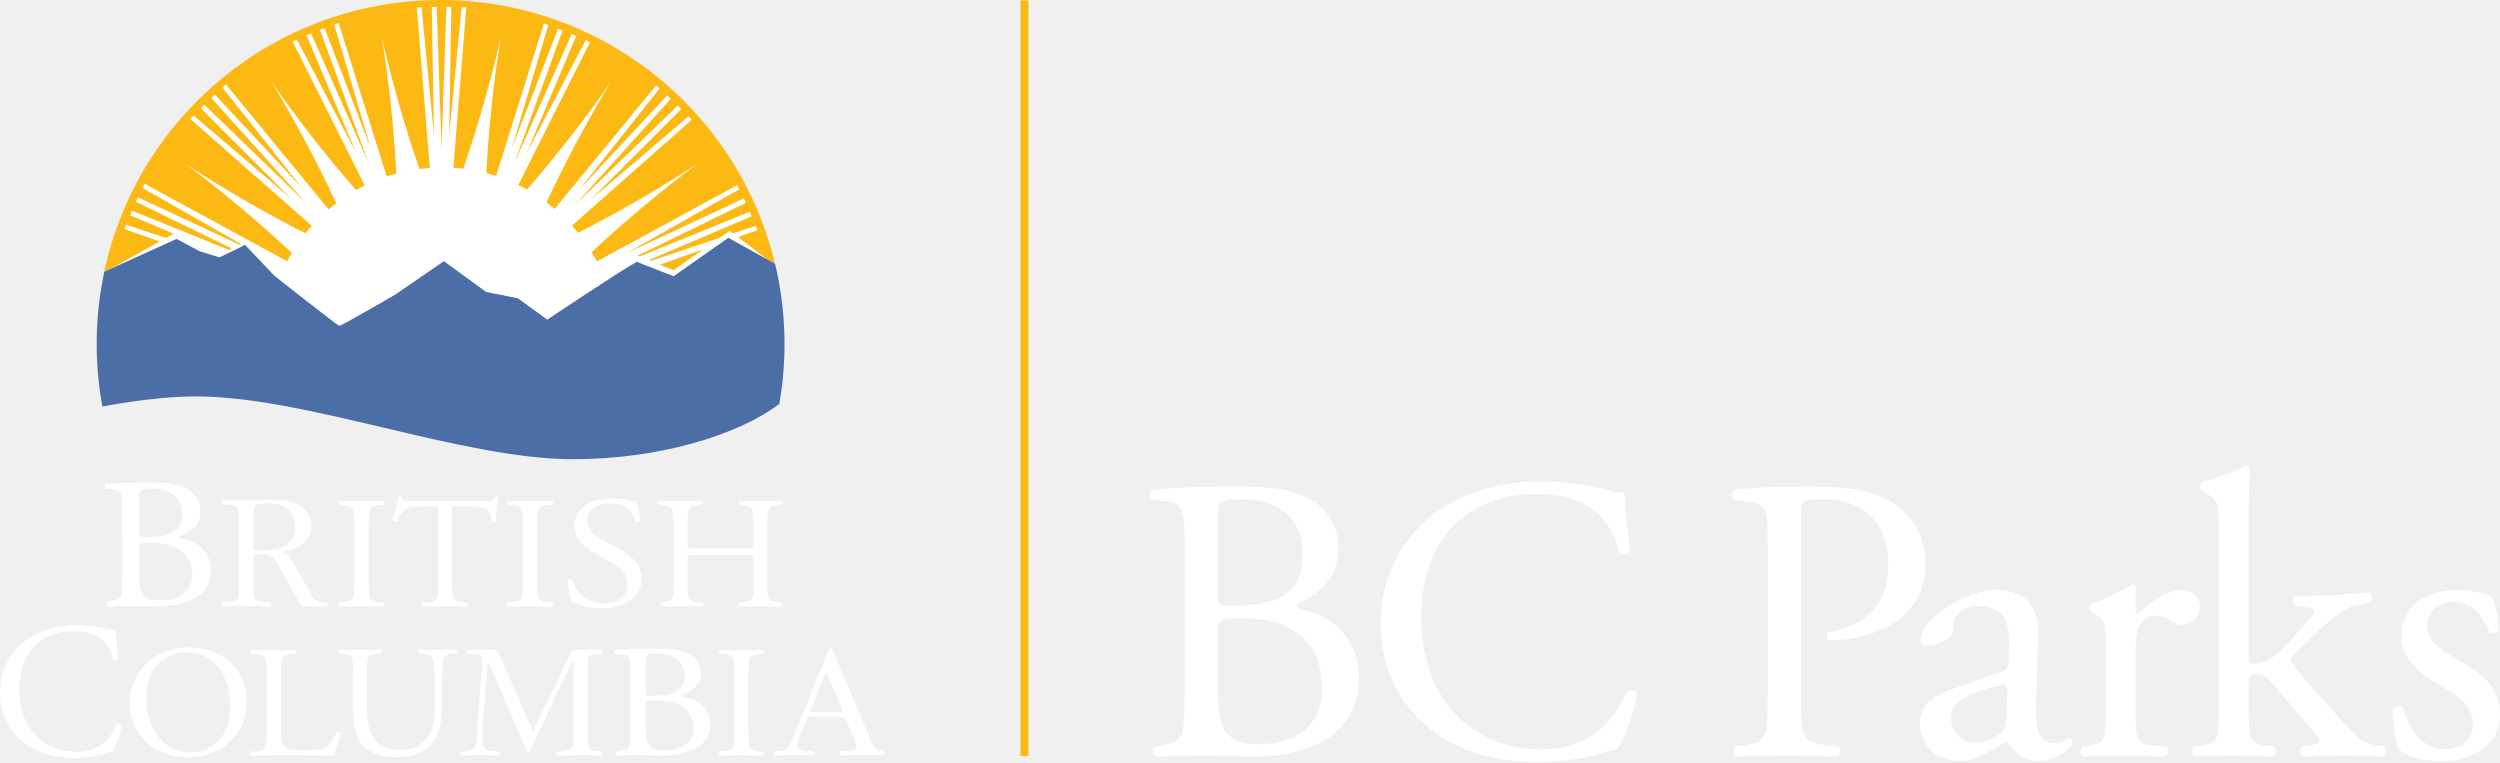
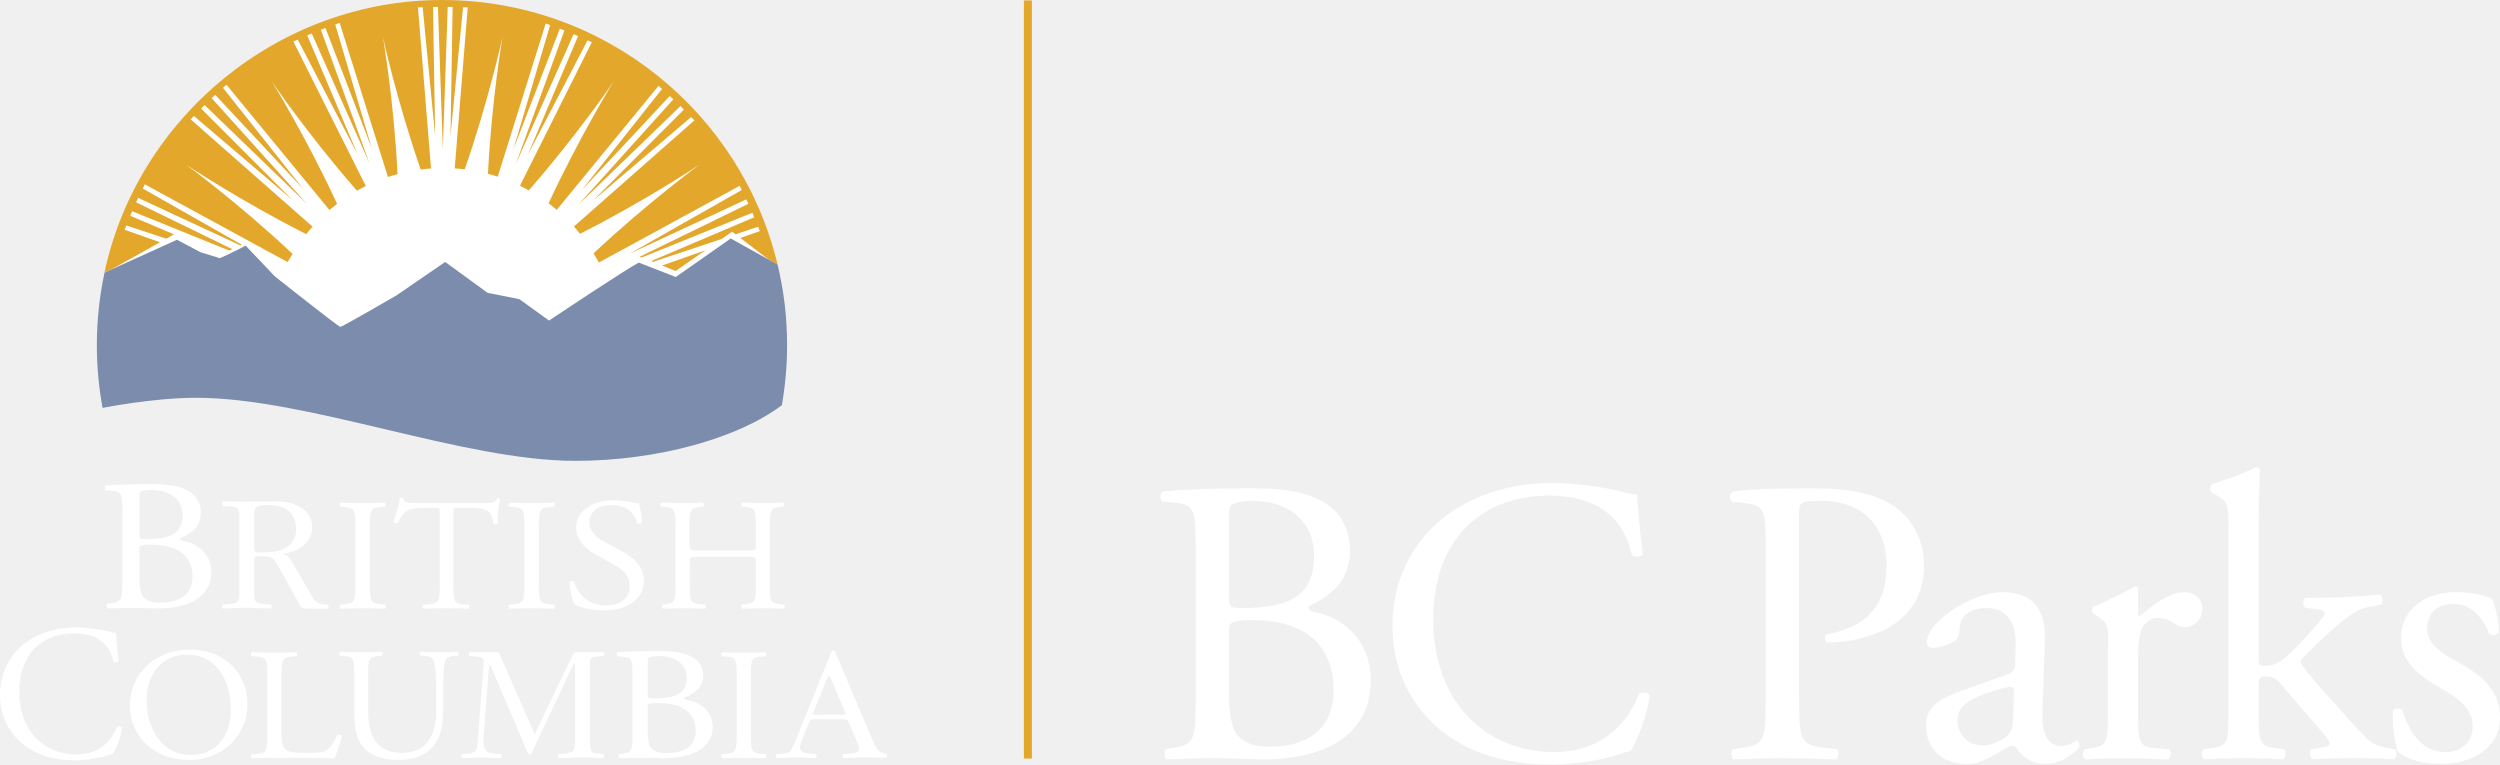
- <svg xmlns="http://www.w3.org/2000/svg" id="BC_Parks_Logo" data-name="BC Parks Logo" viewBox="64.93 90.58 950 289.6">
+ <svg xmlns="http://www.w3.org/2000/svg" id="BC_Parks_Logo" data-name="BC Parks Logo" viewBox="39.34 38.97 352.34 107.76">
  <defs>
-     <style>.cls-1{fill:none;}.cls-2{clip-path:url(#clip-path);}.cls-3{fill:#fff;}.cls-4{fill:#fdb913;}.cls-5{fill:#4b6ea7;}</style>
-     <clipPath id="clip-path">
-       <rect class="cls-1" x="65.05" y="90.61" width="949.91" height="289.52" />
-     </clipPath>
+     <style>
+       .cls-1 {
+         fill: #7b8cac;
+       }
+ 
+       .cls-2 {
+         fill: #fff;
+       }
+ 
+       .cls-3 {
+         fill: #e3a82b;
+       }
+ 
+       .cls-4 {
+         fill: none;
+       }
+     </style>
  </defs>
-   <g class="cls-2">
-     <path class="cls-3" d="M1012,317.56a35.92,35.92,0,0,1,2.47,12.49c-.61,1.07-2.93,1.38-3.7.46-2.62-6.78-7.24-11.26-13.56-11.26-6,0-9.87,3.86-9.87,9.41,0,6.32,6.48,9.71,11.87,12.79,8.17,4.63,15.72,9.86,15.72,20.81,0,11.71-10.79,17.57-22.19,17.57-7.25,0-12.64-1.54-16.49-4.62-1.24-2.93-2.16-10.49-1.85-15.57a2.61,2.61,0,0,1,3.54-.16c2.63,8.48,7.55,15.88,16.34,15.88,5.55,0,10.33-3.24,10.33-9.86,0-7.09-6.17-10.95-11.87-14.19-8.94-5.08-15.26-10.48-15.26-18.95,0-11.25,9.25-17.58,21-17.58,6.47,0,12.18,1.55,13.56,2.78" />
-     <path class="cls-3" d="M908,290.74c0-9.09-.16-10-4.78-12.79l-1.55-.92c-.77-.47-.77-2.63,0-3.09,3.86-1.23,11.1-3.54,16.65-6.47a1.69,1.69,0,0,1,1.54.93c-.15,4.62-.46,12.33-.46,19.1v52.87c0,2,.15,2.31,2.78,2.31,3.39,0,6.31-1.69,10.48-6l6.32-6.78c4.31-4.62,5.39-6.32,5.39-7.09s-.77-1.23-3.4-1.54l-3.69-.46c-1.39-.47-1.39-3.39,0-3.85h3.55a239.5,239.5,0,0,0,24.5-1.24c1.08.46,1.24,3.08.31,3.85l-4.93.93c-3.08.62-5.7,2.16-9.71,5.39-6,4.78-11.26,10.33-14,12.95-1.85,1.7-2,2.47-1.08,3.7a157.85,157.85,0,0,0,10.33,12.33c6,6.78,11.41,12.79,14.49,15.72,2.16,2,5.24,2.93,8,3.4l2.16.3c1.08.77.92,3.39-.31,3.86-4.47-.31-9.71-.47-14.64-.47-6.17,0-11.56.16-16,.47-1.23-.62-1.39-3.24-.3-3.86l2.77-.46c2.31-.31,3.85-.62,3.85-1.55s-.62-2-2.62-4.31l-16.49-19.11a6.26,6.26,0,0,0-4.78-2.16c-2.78,0-2.93.46-2.93,5.24v8.48c0,11.09.31,12.64,5.86,13.41l3.69.46c1.08.77.78,3.39-.3,3.86-5.09-.31-9.56-.47-15-.47-5.55,0-10.18.16-14.8.47-1.08-.47-1.39-3.09-.15-3.86l3.39-.46c5.7-.77,5.86-2.32,5.86-13.41Z" />
-     <path class="cls-3" d="M865.05,333.44c0-6,0-6.79-4.17-9.56l-1.39-.93c-.61-.61-.61-2.31.16-2.77a118.73,118.73,0,0,0,15.57-7.55c.77.15,1.23.46,1.23,1.08v8.94c0,.77.15,1.23.46,1.38,5.4-4.47,11.26-9.25,17-9.25,3.86,0,6.95,2.47,6.95,6.17a6.84,6.84,0,0,1-6.64,7.09,5.84,5.84,0,0,1-3.38-1.08A12.68,12.68,0,0,0,884,324.5a6.85,6.85,0,0,0-5.56,3.08c-1.54,2.16-2,6.63-2,11.86v21c0,11.09.31,12.95,6.17,13.41l5.55.46c1.07.77.77,3.39-.32,3.86-7.24-.31-11.7-.47-17.1-.47s-10.18.16-14.18.47c-1.08-.47-1.39-3.09-.31-3.86l2.93-.46c5.7-.93,5.86-2.32,5.86-13.41Z" />
-     <path class="cls-3" d="M816.05,372.89c3.08,0,7.86-2.31,9.4-3.85,1.84-1.85,1.84-4,2-7.24l.31-9.1c0-1.69-.62-2-1.54-2a28.62,28.62,0,0,0-6.32,1.54c-9.1,3.08-13.57,5.4-13.57,11.4a9.29,9.29,0,0,0,9.72,9.25m9.55-27.12c2.31-.77,2.62-2.16,2.62-4.47l.15-7.09c.16-5.71-1.69-13.41-11.25-13.41-4.32,0-9.55,2.15-9.86,6.93-.16,2.47-.31,4.32-1.55,5.24a16.54,16.54,0,0,1-8.78,2.93,2,2,0,0,1-2.16-2.15c0-8,17.42-19,28.67-19,11.1,0,16.5,6.48,16,18l-.93,26.82c-.31,7.09,1.09,13.41,7.09,13.41a8.73,8.73,0,0,0,3.86-.93c.77-.46,1.54-1.08,2-1.08.62,0,1.08.93,1.08,2,0,.77-5.39,6.78-12.94,6.78a12.34,12.34,0,0,1-10-4.78c-.61-.92-1.53-2.16-2.46-2.16s-2.92,1.39-6,3.08c-3.39,1.86-6.79,3.86-11.1,3.86-4.47,0-8.17-1.23-10.79-3.55a14.39,14.39,0,0,1-4.78-10.78c0-6,2.94-9.56,12.8-13.11Z" />
-     <path class="cls-3" d="M749.28,354.55c0,16.19.3,18.19,10.17,19.27l4.16.46c.93.77.62,3.39-.31,3.86-8.78-.31-13.87-.47-20-.47-6.48,0-12,.16-18.8.47-.93-.47-1.24-2.93-.32-3.86l3.24-.46c8.94-1.24,9.25-3.08,9.25-19.27V297.68c0-13.1-.31-15.72-7.25-16.49l-5.54-.62c-1.08-.93-.93-3.24.3-3.85,8.17-1.08,17.73-1.24,30.52-1.24s22.35,1.7,29.6,6.17c7.08,4.47,12.33,12.48,12.33,23.12,0,14.18-8.79,21.27-15.42,24.51a52.11,52.11,0,0,1-21.26,4.62c-1.09-.46-1.09-2.78-.16-3.09,16.65-3.08,22.65-12.48,22.65-25.88,0-15-8.78-24.67-24.81-24.67-8.17,0-8.32.62-8.32,5.55Z" />
-     <path class="cls-3" d="M609,286.58c11.26-8.79,25.59-13.1,41.62-13.1a118.57,118.57,0,0,1,27.28,3.7,11.53,11.53,0,0,0,4.31.61c.16,3.55.93,13.26,2.16,22.66-.77,1.08-3.08,1.24-4.16.31-2.31-10.48-9.25-22.5-31.6-22.5C625,278.26,605,293.21,605,325.12c0,32.36,20.49,50.24,45.77,50.24,19.89,0,28.67-12.95,32.21-22,1.08-.77,3.4-.46,4,.62-1.07,8-5.08,18.18-7.4,21.11a31.19,31.19,0,0,0-5.39,1.54c-3.39,1.24-14.49,3.55-24.35,3.55-13.87,0-27.13-2.78-38.38-10.33-12.33-8.48-21.89-22.5-21.89-42.39,0-17.1,7.71-31.75,19.42-40.84" />
-     <path class="cls-3" d="M527.7,352.24c0,5.55.31,13.41,3.24,16.8s7.55,4.32,12.17,4.32c13.72,0,24.2-6.17,24.2-21.58,0-12.18-6.17-26.36-30.67-26.36-8.33,0-8.94.93-8.94,4Zm0-35.76c0,4.32.15,4.63,8,4.32,15.73-.62,24.2-5.25,24.2-19.73,0-15.11-11.25-20.81-23-20.81-3.39,0-5.69.31-7.08.93-1.55.46-2.16,1.23-2.16,4ZM515.06,296c0-11.4-.62-14.33-7.55-15l-4.93-.46c-1.24-.93-1.08-3.24.15-3.85,8.32-.78,18.8-1.24,33.14-1.24,9.71,0,19,.77,25.89,4.32,6.63,3.23,11.72,9.4,11.72,19.26,0,11.1-6.48,16.8-15.73,21.12,0,1.54,1.24,2,2.93,2.31a25.5,25.5,0,0,1,20.65,25.74c0,17.88-13.25,29.91-41,29.91-4.47,0-12-.47-18.5-.47-6.78,0-12,.31-17.72.47-.92-.47-1.23-2.93-.31-3.86l2.77-.46c8.17-1.39,8.48-3.08,8.48-19.27Z" />
+   <g id="BC_Parks" data-name="BC Parks">
+     <path id="s" class="cls-2" d="M390.59,123.45c.52,1.26,.92,3.1,.92,4.65-.23,.4-1.09,.52-1.38,.17-.97-2.53-2.7-4.19-5.05-4.19s-3.67,1.44-3.67,3.5c0,2.35,2.41,3.62,4.42,4.76,3.04,1.72,5.85,3.67,5.85,7.75,0,4.36-4.02,6.54-8.26,6.54-2.7,0-4.71-.57-6.14-1.72-.46-1.09-.8-3.9-.69-5.79,.29-.35,1.03-.4,1.32-.06,.98,3.16,2.81,5.91,6.08,5.91,2.06,0,3.84-1.21,3.84-3.67,0-2.64-2.29-4.07-4.42-5.28-3.33-1.89-5.68-3.9-5.68-7.06,0-4.19,3.45-6.54,7.8-6.54,2.41,0,4.53,.57,5.05,1.03Z" />
+     <path id="k" class="cls-2" d="M353.42,113.46c0-3.38-.06-3.73-1.78-4.76l-.57-.34c-.29-.17-.29-.98,0-1.15,1.43-.46,4.13-1.32,6.2-2.41,.23,0,.46,.12,.57,.35-.06,1.72-.17,4.59-.17,7.11v19.68c0,.75,.05,.86,1.03,.86,1.26,0,2.35-.63,3.9-2.24l2.35-2.53c1.61-1.72,2.01-2.35,2.01-2.64s-.29-.46-1.26-.57l-1.37-.17c-.52-.17-.52-1.26,0-1.43h1.32c2.52,0,5.91-.12,9.12-.46,.4,.17,.46,1.15,.11,1.43l-1.83,.34c-1.15,.23-2.12,.8-3.62,2.01-2.24,1.78-4.19,3.85-5.22,4.82-.69,.63-.75,.92-.4,1.38,.98,1.32,1.89,2.41,3.85,4.59,2.24,2.52,4.25,4.76,5.39,5.85,.8,.75,1.95,1.09,2.98,1.26l.8,.11c.4,.29,.34,1.26-.12,1.44-1.66-.12-3.62-.17-5.45-.17-2.29,0-4.3,.06-5.97,.17-.46-.23-.52-1.21-.11-1.44l1.03-.17c.86-.12,1.44-.23,1.44-.57s-.23-.75-.98-1.61l-6.14-7.12c-.52-.57-1.15-.8-1.78-.8-1.03,0-1.09,.17-1.09,1.95v3.16c0,4.13,.11,4.7,2.18,4.99l1.37,.17c.4,.29,.29,1.26-.11,1.44-1.89-.12-3.56-.17-5.57-.17s-3.79,.06-5.51,.17c-.4-.17-.52-1.15-.06-1.44l1.26-.17c2.12-.29,2.18-.86,2.18-4.99v-25.93Z" />
+     <path id="r" class="cls-2" d="M336.44,129.36c0-2.24,0-2.53-1.55-3.56l-.52-.35c-.23-.23-.23-.86,.06-1.03,1.32-.46,4.36-1.95,5.79-2.81,.29,.06,.46,.17,.46,.4v3.33c0,.29,.06,.46,.17,.52,2.01-1.66,4.19-3.44,6.31-3.44,1.43,0,2.58,.92,2.58,2.3,0,1.89-1.55,2.64-2.47,2.64-.57,0-.86-.17-1.26-.4-.86-.57-1.72-.92-2.52-.92-.92,0-1.61,.52-2.07,1.15-.57,.8-.75,2.47-.75,4.42v7.8c0,4.13,.12,4.82,2.29,4.99l2.07,.17c.4,.29,.29,1.26-.12,1.44-2.7-.12-4.36-.17-6.37-.17s-3.79,.06-5.28,.17c-.4-.17-.52-1.15-.12-1.44l1.09-.17c2.12-.34,2.18-.86,2.18-4.99v-10.04Z" />
+     <path id="a" class="cls-2" d="M322.38,133.95c.86-.29,.98-.8,.98-1.66l.05-2.64c.06-2.12-.63-4.99-4.19-4.99-1.61,0-3.56,.8-3.67,2.58-.06,.92-.12,1.61-.58,1.95-.86,.69-2.41,1.09-3.27,1.09-.52,0-.8-.29-.8-.8,0-2.98,6.48-7.06,10.67-7.06s6.14,2.41,5.97,6.71l-.35,9.98c-.12,2.64,.4,4.99,2.64,4.99,.57,0,1.09-.17,1.44-.34,.29-.17,.57-.4,.75-.4,.23,0,.4,.35,.4,.75,0,.29-2.01,2.53-4.82,2.53-1.38,0-2.75-.52-3.73-1.78-.23-.34-.57-.8-.92-.8-.4,0-1.09,.52-2.24,1.15-1.26,.69-2.53,1.44-4.13,1.44s-3.04-.46-4.02-1.32c-1.09-.97-1.78-2.41-1.78-4.02,0-2.24,1.09-3.56,4.76-4.88l6.83-2.47Zm-3.56,10.1c1.15,0,2.93-.86,3.5-1.44,.69-.69,.69-1.49,.75-2.7l.11-3.38c0-.63-.23-.75-.57-.75s-1.32,.23-2.35,.57c-3.38,1.15-5.05,2.01-5.05,4.24,0,.98,.69,3.44,3.62,3.44Z" />
+     <path id="P" class="cls-2" d="M292.9,137.22c0,6.03,.11,6.77,3.79,7.17l1.55,.17c.35,.29,.23,1.26-.11,1.44-3.27-.12-5.16-.17-7.46-.17-2.41,0-4.47,.06-7,.17-.35-.17-.46-1.09-.12-1.44l1.2-.17c3.33-.46,3.44-1.15,3.44-7.17v-21.17c0-4.88-.12-5.85-2.7-6.14l-2.06-.23c-.4-.34-.35-1.21,.11-1.43,3.04-.4,6.6-.46,11.36-.46s8.32,.63,11.02,2.29c2.64,1.66,4.59,4.65,4.59,8.61,0,5.28-3.27,7.92-5.74,9.12-2.52,1.2-5.56,1.72-7.92,1.72-.4-.17-.4-1.03-.06-1.15,6.2-1.15,8.43-4.65,8.43-9.64,0-5.57-3.27-9.18-9.24-9.18-3.04,0-3.1,.23-3.1,2.06v25.59Z" />
+     <path id="C" class="cls-2" d="M242.82,111.91c4.19-3.27,9.52-4.88,15.49-4.88,3.1,0,7.46,.63,10.15,1.38,.69,.17,1.09,.29,1.61,.23,.06,1.32,.35,4.94,.8,8.44-.29,.4-1.15,.46-1.55,.11-.86-3.9-3.44-8.37-11.76-8.37-8.78,0-16.23,5.56-16.23,17.44s7.63,18.7,17.04,18.7c7.4,0,10.67-4.82,11.99-8.21,.4-.29,1.26-.17,1.49,.23-.4,2.98-1.89,6.77-2.75,7.86-.69,.12-1.38,.34-2.01,.57-1.26,.46-5.39,1.32-9.06,1.32-5.16,0-10.1-1.03-14.29-3.84-4.59-3.15-8.15-8.37-8.15-15.78,0-6.37,2.87-11.82,7.23-15.2Z" />
+     <path id="B" class="cls-2" d="M207.85,115.41c0-4.25-.23-5.34-2.81-5.57l-1.84-.17c-.46-.34-.4-1.21,.06-1.43,3.1-.29,7-.46,12.34-.46,3.62,0,7.06,.29,9.64,1.61,2.47,1.21,4.36,3.5,4.36,7.17,0,4.13-2.41,6.25-5.85,7.86,0,.57,.46,.74,1.09,.86,3.1,.57,7.69,3.44,7.69,9.58,0,6.65-4.93,11.13-15.26,11.13-1.66,0-4.48-.17-6.88-.17s-4.48,.12-6.6,.17c-.34-.17-.46-1.09-.12-1.44l1.03-.17c3.04-.52,3.16-1.15,3.16-7.17v-21.8Zm4.7,7.63c0,1.61,.06,1.72,2.98,1.61,5.85-.23,9.01-1.95,9.01-7.34s-4.19-7.74-8.55-7.74c-1.26,0-2.12,.11-2.64,.34-.57,.17-.8,.46-.8,1.49v11.65Zm0,13.31c0,2.06,.12,4.99,1.21,6.25,1.09,1.32,2.81,1.61,4.53,1.61,5.11,0,9.01-2.29,9.01-8.03,0-4.53-2.29-9.81-11.42-9.81-3.1,0-3.33,.35-3.33,1.49v8.49Z" />
  </g>
-   <rect class="cls-4" x="452.7" y="90.78" width="3.04" height="287.03" />
-   <g class="cls-2">
-     <path class="cls-3" d="M383.13,361.24h-7.84c-.27,0-2.45.25-2.45-.38a2.68,2.68,0,0,1,.21-.77l4.7-11.64c.13-.32.61-1.92,1.15-1.92s1,1.66,1.09,1.92l4.63,10.87c0,.13.48,1.15.48,1.41,0,.7-1.56.51-2,.51m17.58,14.92-.23-.18c-.33,0-.63-.07-.91-.12-2.61-.58-3.63-3.72-4.59-5.95l-13.42-31.78c-.13-.38-.4-1.2-.93-1.2-.73,0-.93.88-1.13,1.39L366.68,370c-.47,1.2-1.67,4.11-2.53,5a3.7,3.7,0,0,1-2.44.91l-1.07.1-1.58.17a1.08,1.08,0,0,0,.14,1.5l2.48-.09c1.75,0,3.51-.24,5.26-.24,1.48,0,2.95.16,4.43.22l2.48.09a1.09,1.09,0,0,0,.14-1.51l-1.68-.18-.91-.09c-1.54-.16-3.46-.45-3.46-2.14a10.38,10.38,0,0,1,.93-3.48l2-4.75c1-2.28.6-2.53,3.26-2.53h9c3.19,0,2.73,0,4.13,3.23L389.4,371a10.54,10.54,0,0,1,.93,3.1c0,1.6-1.74,1.7-3.36,1.83l-1,.08-1.61.12a1.07,1.07,0,0,0,.13,1.5c.9,0,2.48-.09,2.48-.09,1.89-.07,3.79-.21,5.62-.21,2.33,0,4.65.16,7,.22.76,0,.11.05,1,.08a1.09,1.09,0,0,0,.14-1.51" />
-     <path class="cls-3" d="M344,346.88c0-6.39-.13-7.41-4-7.72l-1.63-.11c-.39-.25-.26-1.33.13-1.52,3.26.13,5.47.18,8.21.18s4.82,0,8.08-.18c.38.19.52,1.27.12,1.52l-1.63.11c-3.84.31-4,1.33-4,7.72v21.48c0,6.38.13,7.23,4,7.66l1.63.18c.4.24.26,1.32-.12,1.5-3.26-.12-5.48-.18-8.08-.18s-5,.06-8.21.18a1.1,1.1,0,0,1-.13-1.5L340,376c3.84-.43,4-1.28,4-7.66Z" />
-     <path class="cls-3" d="M310.29,367.41c0,2.19.14,5.3,1.48,6.64s3.46,1.71,5.59,1.71c6.28,0,11.09-2.44,11.09-8.53,0-4.82-2.83-10.42-14.06-10.42-3.82,0-4.1.37-4.1,1.58Zm0-14.13c0,1.71.07,1.82,3.67,1.71,7.21-.24,11.1-2.08,11.1-7.81,0-6-5.16-8.22-10.53-8.22a9.73,9.73,0,0,0-3.25.37c-.71.18-1,.49-1,1.58Zm-5.8-8.11c0-4.5-.28-5.66-3.46-5.9l-2.26-.22c-.26-.23-.39-1.46.07-1.49,3.82-.28,8.62-.48,15.19-.48,4.45,0,8.69.3,11.88,1.7,3,1.28,5.36,3.71,5.36,7.61,0,4.39-3,6.64-7.2,8.36,0,.6.56.78,1.34.91,3.81.6,9.47,3.65,9.47,10.17,0,7.06-6.08,11.82-18.8,11.82-2.05,0-5.51-.19-8.48-.19s-5.51.12-8.12.19a1.07,1.07,0,0,1-.15-1.53l1.28-.18c3.74-.55,3.88-1.22,3.88-7.61Z" />
-     <path class="cls-3" d="M291.93,376l-1-.09a2.48,2.48,0,0,1-1.79-.7c-.84-.89-.77-3.45-.77-4.47V344.31c0-1.16-.28-3.65.56-4.54a3.1,3.1,0,0,1,2.09-.6h0c.47,0,.48,0,.9-.05l1.67-.13c.41-.24.27-1.32-.13-1.51-.89,0-1.71,0-2.48,0h-7.11c-.78,0-1.48,0-1.91.83l-14.5,30.2-12.81-29.18c-.42-1-.49-1.85-1.83-1.85h-7.4c-.78,0-1.63,0-2.52-.06-.4.19-.54,1.27-.14,1.51l1.68.13,1,.07c2.77.18,3,.79,2.7,3.72L246,371.24c-.19,2.86-.34,4.35-3.32,4.63,0,0-.64.09-1,.12l-1.67.18a1.06,1.06,0,0,0,.13,1.5l2.45-.07c1.51-.07,3.05-.21,4.59-.21s3.32.16,5,.22l2.48.09a1.09,1.09,0,0,0,.13-1.51l-1.67-.18-.93-.08c-4.31-.29-4.21-3.33-3.94-7.05l2-26.37h.49L264.62,375c.14.45.35,1.21,1.05,1.21s.85-.7,1.06-1.15l15.63-33.28h.49v29c0,1.15.14,3.52-1.06,4.41a9,9,0,0,1-2.66.75l-.9.12-1.68.18a1.07,1.07,0,0,0,.14,1.5l2.44-.08c2.27-.06,4.58-.23,6.89-.23,1.65,0,4.9.16,4.9.16.78,0,1.66.11,2.55.14a1.09,1.09,0,0,0,.14-1.51Z" />
-     <path class="cls-3" d="M230.18,352.71c0-3.74-.12-10.68-1.21-12.48-.45-.73-1.6-1.15-3.2-1.27l-1.59-.12a1,1,0,0,1,.12-1.45c2.43.12,4.8.18,7.29.18,2.69,0,4.41-.06,6.72-.18a1,1,0,0,1,.12,1.45l-1.53.12c-1.6.12-2.82.66-3.2,1.45-.89,2-.89,8.92-.89,12.3v6.82c0,5.25-.9,10.79-4.48,14.41-2.75,2.83-7.48,4.41-12.21,4.41-4.41,0-8.82-.79-12-3.33-3.39-2.64-5-7-5-14.23V346.56c0-6.28-.13-7.3-3.84-7.6l-1.6-.12c-.38-.24-.25-1.27.13-1.45,3.2.12,5.37.18,7.93.18s4.73-.06,7.86-.18c.38.18.51,1.21.13,1.45l-1.53.12c-3.71.3-3.84,1.32-3.84,7.6v13c0,9.71,3.2,16.1,13,16.1,9.27,0,12.78-6.88,12.78-16Z" />
-     <path class="cls-3" d="M166.25,346.77c0-6.34-.13-7.3-4.31-7.61l-1.66-.11c-.4-.25-.26-1.33.14-1.52,3.71.13,6,.18,8.62.18s4.84,0,8.16-.18c.4.19.53,1.27.13,1.52l-1.59.11c-3.91.31-4.05,1.27-4.05,7.61v21c0,3.8.2,5.37,1.4,6.52.73.66,2,1.39,7.23,1.39,5.64,0,7-.25,8.09-.79,1.33-.73,3.05-2.9,4.38-6,.4-.29,1.66-.05,1.66.37a44.92,44.92,0,0,1-2.79,8.44c-3.38-.12-9.68-.18-16.52-.18H169c-2.79,0-4.91.06-8.62.18a1.08,1.08,0,0,1-.14-1.5l2-.18c3.85-.36,4-1.21,4-7.54Z" />
-     <path class="cls-3" d="M152.41,359.16c0-10-4.62-20.68-16.72-20.68-6.59,0-15.14,4.27-15.14,17.48,0,8.93,4.56,20.51,17,20.51,7.6,0,14.82-5.42,14.82-17.31m-38.19-1.26c0-12.07,9.5-21.3,22.55-21.3,14.62,0,22,10.08,22,20.69,0,12.18-9.76,21.06-22,21.06-14.06,0-22.55-9.6-22.55-20.45" />
-     <path class="cls-3" d="M74.25,334.34c5.34-4.15,12.13-6.18,19.73-6.18a57,57,0,0,1,12.94,1.74,5.32,5.32,0,0,0,2,.29c.08,1.68.44,6.27,1,10.71a1.55,1.55,0,0,1-2,.14c-1.09-5-4.38-10.63-15-10.63-11.18,0-20.68,7.06-20.68,22.14,0,15.29,9.72,23.73,21.7,23.73,9.43,0,13.6-6.11,15.28-10.41a1.53,1.53,0,0,1,1.9.3c-.51,3.78-2.41,8.58-3.51,10a14.14,14.14,0,0,0-2.55.73,43.39,43.39,0,0,1-11.55,1.67c-6.58,0-12.86-1.31-18.2-4.88a23.45,23.45,0,0,1-10.37-20,24.18,24.18,0,0,1,9.2-19.3" />
-     <path class="cls-3" d="M329.42,301.43c-3.11,0-3.24.12-3.24,1.93v8.5c0,6.34.32,7.18,4,7.54l1.88.19c.39.23.26,1.32-.13,1.5-3.51-.12-5.71-.18-8.24-.18-2.8,0-5,.12-7.53.18a1.1,1.1,0,0,1-.13-1.5l1.1-.19c3.64-.6,3.76-1.2,3.76-7.54V290.15c0-6.33-.45-7.36-3.82-7.6l-1.69-.12c-.39-.24-.26-1.33.13-1.51,3.18.06,5.38.18,8.18.18,2.53,0,4.73-.06,7.52-.18.39.18.52,1.27.13,1.51l-1.23.12c-3.76.36-3.89,1.27-3.89,7.6v6.94c0,1.86.13,1.93,3.24,1.93H348c3.12,0,3.25-.07,3.25-1.93v-6.94c0-6.33-.13-7.24-4-7.6l-1.23-.12c-.39-.24-.26-1.33.13-1.51,3,.12,5.19.18,7.85.18s4.73-.06,7.66-.18c.39.18.52,1.27.12,1.51l-1.36.12c-3.76.36-3.89,1.27-3.89,7.6v21.71c0,6.34.13,7.12,3.89,7.54l1.56.19c.39.23.26,1.32-.13,1.5-3.12-.12-5.32-.18-7.85-.18s-5,.06-7.85.18a1.1,1.1,0,0,1-.13-1.5l1.23-.19c4-.6,4-1.2,4-7.54v-8.5c0-1.81-.13-1.93-3.25-1.93Z" />
-     <path class="cls-3" d="M293.6,321.71a25.41,25.41,0,0,1-11.1-2.23c-.86-1.33-1.78-5.61-1.92-8.45.35-.42,1.42-.54,1.71-.18,1.06,3.08,4,9,12.23,9,6,0,8.9-3.32,8.9-6.94,0-2.65-.64-5.61-5.84-8.44l-6.76-3.75c-3.56-2-7.68-5.42-7.68-10.36,0-5.73,5.27-10.38,14.52-10.38a32.2,32.2,0,0,1,6.61.78,11.3,11.3,0,0,0,2.5.36,22.82,22.82,0,0,1,1.28,7.37,1.61,1.61,0,0,1-1.78.18c-.93-2.9-2.85-6.82-9.68-6.82s-8.47,3.92-8.47,6.69c0,3.51,3.42,6,6.05,7.42l5.69,3c4.49,2.35,8.9,5.85,8.9,11.58,0,6.63-5.91,11.16-15.16,11.16" />
-     <path class="cls-3" d="M263.6,290.27c0-6.4-.14-7.42-4.09-7.72l-1.67-.13c-.4-.23-.27-1.32.14-1.5,3.34.12,5.62.18,8.43.18s5-.06,8.3-.18c.41.18.54,1.27.14,1.5l-1.68.13c-3.94.3-4.08,1.32-4.08,7.72v21.47c0,6.39.14,7.24,4.08,7.66l1.68.18c.4.24.27,1.33-.14,1.51-3.34-.12-5.62-.18-8.3-.18s-5.09.06-8.43.18a1.08,1.08,0,0,1-.14-1.51l1.67-.18c3.95-.42,4.09-1.27,4.09-7.66Z" />
-     <path class="cls-3" d="M236.72,311.86c0,6.34.12,7.24,3.76,7.54l2,.18c.37.24.25,1.33-.13,1.51-3.58-.12-5.7-.18-8.22-.18s-4.7.06-8.71.18a1,1,0,0,1,0-1.51l2.26-.18c3.57-.3,3.88-1.2,3.88-7.54v-27c0-1.87,0-1.93-1.88-1.93h-3.45c-2.7,0-6.15.12-7.71,1.51a10.81,10.81,0,0,0-2.82,4.16,1.24,1.24,0,0,1-1.64-.42,60.48,60.48,0,0,0,2.38-9,1.66,1.66,0,0,1,1.2,0c.37,1.93,2.44,1.87,5.33,1.87h25.4c3.39,0,4-.12,4.89-1.68.32-.13,1-.07,1.13.17a35.11,35.11,0,0,0-.94,9.17c-.25.49-1.31.49-1.63.12-.19-1.51-.62-3.74-1.57-4.4-1.44-1-3.82-1.51-7.27-1.51h-4.46c-1.87,0-1.81.06-1.81,2Z" />
-     <path class="cls-3" d="M199.57,290.27c0-6.4-.13-7.42-4.08-7.72l-1.67-.13c-.41-.23-.27-1.32.13-1.5,3.35.12,5.62.18,8.44.18s5-.06,8.3-.18c.4.18.53,1.27.13,1.5l-1.67.13c-4,.3-4.09,1.32-4.09,7.72v21.47c0,6.39.14,7.24,4.09,7.66l1.67.18c.4.24.27,1.33-.13,1.51-3.35-.12-5.63-.18-8.3-.18s-5.09.06-8.44.18a1.08,1.08,0,0,1-.13-1.51l1.67-.18c3.95-.42,4.08-1.27,4.08-7.66Z" />
-     <path class="cls-3" d="M164.94,299.76c-1.21,0-3.65.45-3.65-1.16V287c0-4.52.15-5.17,5.58-5.17,6.36,0,10.3,3.23,10.3,9.18a7.6,7.6,0,0,1-3.29,6.59c-2.72,1.88-5.65,2.13-8.94,2.13m24.4,19.82-1.67-.14-.93-.12c-2.45-.44-3.43-2.62-4.58-4.65l-5.79-10.08c-1-1.68-2.07-3.94-4.36-4.26,5.93-.71,11.29-4.14,11.29-10,0-6.79-6.72-9.82-13.51-9.82-4.07,0-7.79.11-11.93.11-2.28,0-5-.11-7.29-.11-1.27,0-1.29.25-1.29,1,0,1,.44.75,1.79.83,4.83.27,4.64,1.17,4.64,5.3V314c0,3.78.33,4.91-3.64,5.26l-1,.11-1.68.17a1.09,1.09,0,0,0,.14,1.51l2.48-.1c2.2-.06,4.4-.23,6.59-.23s4.33.17,6.5.23h0l2.48.09a1.09,1.09,0,0,0,.14-1.51l-1.7-.16-.94-.09c-4-.27-3.76-1.4-3.76-5.28v-9.95c0-.59-.07-2.14.36-2.59s1-.32,1.57-.32c5.43,0,5.36.51,7.93,5l7,12.6c.57,1,1,2.2,2.43,2.2h6.08c.77,0,1.58,0,2.46.08a1.08,1.08,0,0,0,.14-1.51" />
-     <path class="cls-3" d="M117.82,309.09c0,2.54.16,6.14,1.65,7.7s3.84,2,6.19,2c7,0,12.31-2.83,12.31-9.89,0-5.58-3.14-12.08-15.6-12.08-4.23,0-4.55.43-4.55,1.84Zm0-16.38c0,2,.08,2.12,4.08,2,8-.29,12.31-2.41,12.31-9,0-6.92-5.73-9.53-11.68-9.53a10.74,10.74,0,0,0-3.61.42c-.78.21-1.1.57-1.1,1.84Zm-6.42-9.39c0-5.23-.37-6.61-3.9-6.89l-2.45-.17c-.4-.32-.29-1.73.08-1.76,4.23-.38,9.56-.57,16.85-.57,4.94,0,9.64.35,13.17,2a9.23,9.23,0,0,1,5.95,8.82c0,5.09-3.29,7.7-8,9.67,0,.71.63.93,1.49,1.07,4.23.7,10.5,4.23,10.5,11.79,0,8.19-6.74,13.7-20.85,13.7-2.27,0-6.11-.22-9.4-.22-3.45,0-6.12.14-9,.22a1.27,1.27,0,0,1-.15-1.77l1.41-.21c4.15-.64,4.31-1.42,4.31-8.83Z" />
-     <path class="cls-3" d="M139.12,238.68c42.4,0,101,23.87,143.6,23.87,30.37,0,60-8.1,76.87-20a130.62,130.62,0,0,0,1.8-21.54,129,129,0,1,0-256.29,21.3c4.66-.86,20.47-3.59,34-3.59" />
+   <rect id="Vertical_Bar" data-name="Vertical Bar" class="cls-3" x="183.64" y="39.03" width="1.13" height="106.85" />
+   <g id="British_Columbia" data-name="British Columbia">
+     <path id="A" class="cls-2" d="M164.29,145.26l-.08-.07c-.12-.01-.23-.03-.34-.05-.97-.22-1.35-1.39-1.71-2.22l-5-11.83c-.05-.14-.15-.45-.35-.45-.27,0-.35,.33-.42,.52l-4.77,11.8c-.17,.45-.62,1.53-.94,1.86-.25,.25-.57,.3-.91,.34,0,0-.27,.03-.4,.04l-.59,.06c-.15,.13-.1,.49,.05,.56,.33-.01,.92-.03,.92-.03,.65,0,1.31-.09,1.96-.09,.55,0,1.1,.06,1.65,.08,0,0,.59,.02,.92,.03,.15-.07,.2-.43,.05-.56l-.62-.07c-.12-.01-.34-.03-.34-.03-.57-.06-1.29-.17-1.29-.8,0-.42,.2-.92,.35-1.3l.74-1.77c.37-.85,.22-.94,1.21-.94h3.36c1.19,0,1.01,0,1.53,1.2l.79,1.79c.12,.31,.35,.83,.35,1.16,0,.59-.65,.63-1.25,.68,0,0-.2,.02-.37,.03l-.6,.04c-.15,.14-.1,.49,.05,.56,.33-.01,.92-.03,.92-.03,.7-.03,1.41-.08,2.09-.08,.87,0,1.73,.06,2.6,.08h0c.28,0,.04,.02,.37,.03,.15-.06,.2-.43,.05-.56Zm-6.54-5.56h-2.92c-.1,0-.91,.09-.91-.14,0-.07,.05-.21,.08-.29l1.75-4.33c.05-.12,.23-.71,.43-.71,.15,0,.35,.62,.4,.71l1.72,4.05s.18,.43,.18,.52c0,.26-.58,.19-.73,.19Z" />
+     <path id="I" class="cls-2" d="M143.17,134.36c0-2.38-.05-2.76-1.48-2.87l-.61-.04c-.15-.09-.1-.5,.05-.56,1.21,.05,2.04,.07,3.06,.07s1.79-.02,3.01-.07c.14,.07,.19,.47,.05,.56l-.61,.04c-1.43,.11-1.48,.49-1.48,2.87v8c0,2.38,.05,2.69,1.48,2.85l.61,.07c.15,.09,.1,.49-.05,.56-1.21-.04-2.04-.07-3.01-.07-1.02,0-1.84,.02-3.06,.07-.15-.07-.19-.43-.05-.56l.61-.07c1.43-.16,1.48-.47,1.48-2.85v-8Z" />
+     <path id="B-2" data-name="B" class="cls-2" d="M128.47,133.73c0-1.68-.1-2.11-1.29-2.2l-.84-.08c-.1-.09-.15-.54,.03-.55,1.42-.1,3.21-.18,5.66-.18,1.66,0,3.23,.11,4.42,.63,1.13,.48,2,1.38,2,2.84,0,1.63-1.1,2.47-2.68,3.11,0,.23,.21,.29,.5,.34,1.42,.22,3.52,1.36,3.52,3.79,0,2.63-2.26,4.4-7,4.4-.76,0-2.05-.07-3.16-.07s-2.05,.04-3.02,.07c-.16-.07-.21-.43-.05-.57l.47-.07c1.39-.2,1.45-.45,1.45-2.83v-8.62Zm2.16,3.02c0,.64,.03,.68,1.37,.64,2.68-.09,4.13-.77,4.13-2.9s-1.92-3.06-3.92-3.06c-.58,0-.97,.04-1.21,.13-.26,.07-.37,.18-.37,.59v4.6Zm0,5.26c0,.81,.05,1.97,.55,2.47,.5,.52,1.29,.64,2.08,.64,2.34,0,4.13-.91,4.13-3.18,0-1.79-1.05-3.88-5.23-3.88-1.42,0-1.53,.14-1.53,.59v3.36Z" />
+     <path id="M" class="cls-2" d="M123.8,145.2c-.13-.01-.36-.03-.36-.03-.26-.03-.48-.06-.67-.26-.32-.33-.29-1.29-.29-1.67v-9.84c0-.43-.1-1.36,.21-1.69,.16-.18,.48-.21,.78-.22h0c.18-.02,.18-.02,.34-.02l.62-.04c.15-.09,.1-.49-.05-.56-.33,.01-.64,0-.92,.02h0s-2.65,0-2.65,0c-.29,0-.55,0-.71,.31l-5.4,11.24-4.77-10.86c-.16-.38-.18-.69-.68-.69h-2.76c-.29,0-.6,0-.94-.02-.15,.07-.2,.47-.05,.56l.62,.04c.13,.01,.36,.03,.36,.03,1.03,.07,1.1,.3,1,1.39l-.81,10.55c-.07,1.06-.13,1.62-1.24,1.72,0,0-.23,.03-.36,.04l-.62,.07c-.15,.13-.1,.49,.05,.56,.33-.01,.91-.03,.91-.03,.56-.03,1.14-.08,1.71-.08,.62,0,1.24,.06,1.86,.08h0c.29,0,.59,.02,.92,.03,.15-.07,.2-.43,.05-.56l-.62-.07c-.16-.01-.35-.03-.35-.03-1.6-.11-1.57-1.24-1.47-2.62l.76-9.81h.18l5.16,12.08c.05,.16,.13,.45,.39,.45,.24,0,.31-.26,.39-.43l5.82-12.39h.18v10.79c0,.43,.05,1.31-.39,1.64-.23,.17-.99,.28-.99,.28-.1,.01-.21,.03-.34,.04l-.62,.07c-.15,.13-.1,.49,.05,.56,.33-.01,.91-.03,.91-.03,.85-.02,1.7-.09,2.56-.09,.62,0,1.83,.06,1.83,.06,.29,0,.62,.04,.95,.05,.15-.07,.2-.43,.05-.56l-.62-.07Z" />
+     <path id="U" class="cls-2" d="M100.81,136.53c0-1.39-.05-3.98-.45-4.65-.17-.27-.59-.43-1.19-.47l-.59-.04c-.14-.16-.1-.45,.05-.54,.9,.04,1.79,.07,2.71,.07,1,0,1.64-.02,2.5-.07,.19,.11,.17,.41,.05,.54l-.57,.04c-.59,.04-1.05,.25-1.19,.54-.33,.74-.33,3.32-.33,4.58v2.54c0,1.96-.33,4.02-1.67,5.37-1.02,1.06-2.79,1.64-4.55,1.64-1.64,0-3.28-.29-4.45-1.24-1.26-.99-1.86-2.63-1.86-5.3v-5.3c0-2.34-.05-2.72-1.43-2.83l-.6-.04c-.14-.09-.09-.47,.05-.54,1.19,.04,2,.07,2.95,.07s1.76-.02,2.93-.07c.14,.07,.19,.45,.05,.54l-.57,.04c-1.38,.11-1.43,.49-1.43,2.83v4.85c0,3.61,1.19,5.99,4.83,5.99,3.45,0,4.76-2.56,4.76-5.97v-2.58Z" />
+     <path id="L" class="cls-2" d="M77.01,134.32c0-2.36-.05-2.72-1.61-2.83l-.62-.04c-.15-.09-.1-.5,.05-.56,1.38,.05,2.22,.07,3.21,.07s1.8-.02,3.04-.07c.15,.07,.2,.47,.05,.56l-.59,.04c-1.46,.11-1.51,.47-1.51,2.83v7.81c0,1.41,.07,2,.52,2.43,.27,.25,.74,.52,2.69,.52,2.1,0,2.62-.09,3.01-.29,.49-.27,1.14-1.08,1.63-2.22,.15-.11,.62-.02,.62,.14,0,.25-.69,2.54-1.04,3.14-1.26-.04-3.61-.07-6.15-.07h-2.27c-1.04,0-1.83,.02-3.21,.07-.15-.07-.2-.43-.05-.56l.74-.07c1.43-.13,1.48-.45,1.48-2.81v-8.08Z" />
+     <path id="O" class="cls-2" d="M57.64,138.46c0-4.49,3.54-7.93,8.39-7.93,5.45,0,8.18,3.75,8.18,7.7,0,4.53-3.63,7.84-8.18,7.84-5.23,0-8.39-3.57-8.39-7.61Zm14.22,.47c0-3.7-1.72-7.7-6.22-7.7-2.45,0-5.63,1.59-5.63,6.51,0,3.32,1.7,7.63,6.34,7.63,2.83,0,5.52-2.02,5.52-6.44Z" />
+     <path id="C-2" data-name="C" class="cls-2" d="M42.77,129.69c1.98-1.55,4.52-2.3,7.34-2.3,1.47,0,3.54,.3,4.81,.65,.33,.08,.52,.14,.76,.11,.03,.62,.16,2.33,.38,3.99-.14,.19-.54,.22-.73,.05-.41-1.84-1.63-3.96-5.58-3.96-4.16,0-7.7,2.63-7.7,8.24s3.62,8.83,8.08,8.83c3.51,0,5.06-2.28,5.69-3.88,.19-.13,.6-.08,.71,.11-.19,1.41-.9,3.2-1.31,3.71-.33,.05-.65,.16-.95,.27-.6,.22-2.56,.62-4.3,.62-2.45,0-4.79-.49-6.77-1.82-2.17-1.49-3.86-3.96-3.86-7.45,0-3.01,1.36-5.58,3.43-7.18Z" />
+     <path id="H" class="cls-2" d="M137.75,117.44c-1.16,0-1.21,.05-1.21,.72v3.16c0,2.36,.12,2.67,1.47,2.81l.7,.07c.15,.09,.1,.49-.05,.56-1.3-.05-2.13-.07-3.07-.07-1.04,0-1.86,.04-2.8,.07-.14-.07-.19-.43-.05-.56l.41-.07c1.35-.22,1.4-.45,1.4-2.81v-8.08c0-2.36-.17-2.74-1.42-2.83l-.63-.05c-.15-.09-.1-.49,.05-.56,1.18,.02,2,.07,3.04,.07,.94,0,1.76-.02,2.8-.07,.15,.07,.19,.47,.05,.56l-.46,.05c-1.4,.14-1.45,.47-1.45,2.83v2.58c0,.69,.05,.72,1.21,.72h6.91c1.16,0,1.21-.02,1.21-.72v-2.58c0-2.36-.05-2.69-1.47-2.83l-.46-.05c-.15-.09-.1-.49,.05-.56,1.11,.04,1.93,.07,2.92,.07s1.76-.02,2.85-.07c.15,.07,.19,.47,.05,.56l-.51,.05c-1.4,.14-1.45,.47-1.45,2.83v8.08c0,2.36,.05,2.65,1.45,2.81l.58,.07c.14,.09,.1,.49-.05,.56-1.16-.05-1.98-.07-2.92-.07-.99,0-1.86,.02-2.92,.07-.15-.07-.19-.43-.05-.56l.46-.07c1.47-.22,1.47-.45,1.47-2.81v-3.16c0-.67-.05-.72-1.21-.72h-6.91Z" />
+     <path id="S" class="cls-2" d="M124.42,124.99c-2.22,0-3.63-.58-4.13-.83-.32-.5-.66-2.09-.71-3.14,.13-.16,.53-.2,.64-.07,.4,1.15,1.48,3.35,4.56,3.35,2.23,0,3.31-1.24,3.31-2.58,0-.99-.24-2.09-2.17-3.14l-2.52-1.39c-1.33-.74-2.86-2.02-2.86-3.86,0-2.13,1.96-3.86,5.4-3.86,.82,0,1.78,.14,2.46,.29,.34,.09,.72,.13,.93,.13,.24,.54,.48,1.8,.48,2.74-.11,.13-.53,.2-.66,.07-.34-1.08-1.06-2.54-3.6-2.54s-3.15,1.46-3.15,2.49c0,1.3,1.27,2.25,2.25,2.76l2.12,1.12c1.67,.88,3.31,2.18,3.31,4.31,0,2.47-2.2,4.15-5.64,4.15Z" />
+     <path id="I-2" data-name="I" class="cls-2" d="M113.25,113.29c0-2.38-.05-2.76-1.52-2.87l-.62-.05c-.15-.09-.1-.49,.05-.56,1.25,.04,2.09,.07,3.14,.07s1.84-.02,3.09-.07c.15,.07,.2,.47,.05,.56l-.62,.05c-1.47,.11-1.52,.49-1.52,2.87v7.99c0,2.38,.05,2.69,1.52,2.85l.62,.07c.15,.09,.1,.49-.05,.56-1.25-.05-2.09-.07-3.09-.07-1.05,0-1.89,.02-3.14,.07-.15-.07-.2-.43-.05-.56l.62-.07c1.47-.16,1.52-.47,1.52-2.85v-7.99Z" />
+     <path id="T" class="cls-2" d="M103.24,121.32c0,2.36,.05,2.7,1.4,2.81l.75,.07c.14,.09,.09,.49-.05,.56-1.33-.05-2.12-.07-3.06-.07s-1.75,.02-3.25,.07c-.14-.07-.19-.45,0-.56l.84-.07c1.33-.11,1.45-.45,1.45-2.81v-10.04c0-.7,0-.72-.7-.72h-1.28c-1,0-2.29,.04-2.87,.56-.56,.49-.79,.99-1.05,1.55-.19,.14-.51,.02-.61-.16,.37-1.01,.72-2.45,.89-3.35,.07-.04,.38-.07,.44,0,.14,.72,.91,.7,1.98,.7h9.46c1.26,0,1.47-.05,1.82-.63,.12-.05,.37-.02,.42,.06-.26,.92-.42,2.74-.35,3.41-.09,.18-.49,.18-.61,.04-.07-.56-.23-1.39-.58-1.64-.54-.38-1.42-.56-2.71-.56h-1.66c-.7,0-.68,.02-.68,.76v9.99Z" />
+     <path id="I-3" data-name="I" class="cls-2" d="M89.42,113.29c0-2.38-.05-2.76-1.52-2.87l-.62-.05c-.15-.09-.1-.49,.05-.56,1.25,.04,2.09,.07,3.14,.07s1.84-.02,3.09-.07c.15,.07,.2,.47,.05,.56l-.62,.05c-1.47,.11-1.52,.49-1.52,2.87v7.99c0,2.38,.05,2.69,1.52,2.85l.62,.07c.15,.09,.1,.49-.05,.56-1.25-.05-2.09-.07-3.09-.07-1.05,0-1.89,.02-3.14,.07-.15-.07-.2-.43-.05-.56l.62-.07c1.47-.16,1.52-.47,1.52-2.85v-7.99Z" />
+     <path id="R" class="cls-2" d="M85.61,124.2l-.62-.05c-.13-.01-.24-.03-.35-.05-.91-.16-1.28-.97-1.71-1.73l-2.16-3.75c-.37-.62-.77-1.47-1.62-1.59,2.21-.26,4.2-1.54,4.2-3.73,0-2.53-2.5-3.66-5.03-3.66-1.52,0-2.9,.04-4.44,.04-.85,0-1.86-.04-2.72-.04-.47,0-.48,.09-.48,.36,0,.39,.16,.28,.67,.31,1.8,.1,1.73,.44,1.73,1.98v9.84c0,1.41,.12,1.83-1.36,1.96,0,0-.23,.02-.36,.04l-.63,.06c-.15,.14-.1,.49,.05,.56,.33-.01,.92-.04,.92-.04,.82-.02,1.64-.09,2.45-.09s1.61,.06,2.42,.09h0c.29,0,.59,.02,.92,.03,.15-.07,.2-.43,.05-.56l-.63-.06c-.13-.01-.35-.03-.35-.03-1.49-.1-1.4-.52-1.4-1.96v-3.7c0-.22-.03-.79,.13-.96,.13-.15,.37-.12,.58-.12,2.02,0,2,.19,2.95,1.88l2.61,4.69c.21,.36,.37,.82,.91,.82h2.26c.29,0,.59,.02,.92,.03,.15-.07,.2-.43,.05-.56Zm-9.08-7.38c-.45,0-1.36,.17-1.36-.43v-4.31c0-1.68,.05-1.93,2.08-1.93,2.37,0,3.83,1.2,3.83,3.42,0,.96-.35,1.85-1.22,2.45-1.01,.7-2.1,.79-3.33,.79Z" />
+     <path id="B-3" data-name="B" class="cls-2" d="M56.59,110.7c0-1.94-.14-2.46-1.45-2.57l-.91-.06c-.15-.12-.11-.64,.03-.66,1.57-.14,3.56-.21,6.27-.21,1.84,0,3.59,.13,4.9,.74,1.25,.55,2.22,1.6,2.22,3.29,0,1.89-1.22,2.87-2.98,3.6,0,.26,.23,.34,.55,.4,1.58,.26,3.91,1.57,3.91,4.39,0,3.05-2.51,5.1-7.76,5.1-.85,0-2.27-.08-3.5-.08s-2.28,.05-3.36,.08c-.17-.08-.23-.5-.06-.66l.53-.08c1.55-.24,1.6-.53,1.6-3.29v-9.99Zm2.39,3.5c0,.74,.03,.79,1.52,.74,2.97-.1,4.58-.89,4.58-3.36s-2.13-3.55-4.35-3.55c-.64,0-1.08,.05-1.34,.16-.29,.08-.41,.21-.41,.68v5.33Zm0,6.1c0,.95,.06,2.29,.61,2.86,.56,.6,1.43,.74,2.31,.74,2.6,0,4.58-1.05,4.58-3.68,0-2.08-1.17-4.49-5.81-4.49-1.58,0-1.69,.16-1.69,.68v3.89Z" />
  </g>
-   <polygon class="cls-4" points="315.72 191.14 320.82 193.25 332.13 185.36 315.72 191.14" />
-   <g class="cls-2">
-     <path class="cls-4" d="M125.62,182.33l-13.41-4.72.67-1.64L128,181l.06,0,2-1.13.8-.5-16.47-7,.7-1.72,36.76,14.87L153,185l-36.46-17.76.82-1.67,38.62,18,.54-.28L119.1,162l.77-1.59L174,189.84c.44-.82,1.37-2.31,1.84-3.12a482.46,482.46,0,0,0-40.4-33.85A482.48,482.48,0,0,0,181,179.25c.83-1,1.52-1.88,2.4-2.86l-46.14-40.62,1.24-1.27,37.24,31.73-34.5-34.55,1.29-1.33,38.74,37.43-36.06-40,1.38-1.24,33.33,35.68-30.42-38.32,1.31-1.2,39,47.45c1-.86,1.84-1.52,2.9-2.33A479.66,479.66,0,0,0,168,121.52a481,481,0,0,0,32.21,41.31c1.13-.63,2.28-1.25,3.45-1.82l-.2-.12-27.33-54.54,1.63-.72L200.41,149l-19-45,1.7-.75L205,152.52,186.51,101.9l1.74-.63,17.54,45.57L191.94,99.91l1.66-.61,18.23,58.21,0,.15,0,0c1.21-.41,2.45-.76,3.69-1.1A481.58,481.58,0,0,0,210,104.66a483.22,483.22,0,0,0,14.31,50.14c1.28-.15,2.56-.29,3.86-.38l0-.06h.16l-.09-.13-4.91-60.8,1.78-.06,4.74,48.71L229,93.25l1.86-.06L232.71,147l1.86-53.84,1.86.06-.82,48.83,4.74-48.7,1.77.05-4.9,60.8-.1.13h0v0h.08c1.26.08,2.53.21,3.78.36a484.12,484.12,0,0,0,14.28-50.08,480.42,480.42,0,0,0-5.52,51.76c1.25.33,2.49.69,3.71,1.09l18.16-58,1.67.61-13.85,46.94L277,101.47l1.74.64-18.44,50.62,21.89-49.23,1.7.76-19.05,45,22.64-43.38,1.63.71L261.87,160.9l0,0c1.13.54,2.22,1.12,3.31,1.73a481.74,481.74,0,0,0,32-41.13,480.57,480.57,0,0,0-24.56,46c1.06.79,2.09,1.61,3.08,2.46l38.54-46.93,1.31,1.19-30.42,38.33,33.33-35.69,1.38,1.24-36.07,40,38.74-37.43,1.29,1.33-34.5,34.56,37.25-31.74,1.23,1.27L282.3,176.31l0,0c.8.89,1.56,1.8,2.31,2.73a480.76,480.76,0,0,0,45.26-26.2,481.27,481.27,0,0,0-40.11,33.57c.56.94,1.46,2.54,2,3.5l53.32-29,.77,1.6-42.56,24.14L347.56,166l.81,1.67-41.24,20.1.8.27,41.95-17,.71,1.73-39,16.58.73.31,26-8.67,3.91-2.73,1.3,1,8.56-2.85.67,1.64-7.4,2.6L356,188.87l3.43,1.91a130.71,130.71,0,0,0-254.88,3l.49-.23,1.56-.71,1-.45Z" />
-     <path class="cls-5" d="M103.85,245.06s19.27-3.85,35.37-3.85c42.39,0,101,23.87,143.6,23.87,31.21,0,61.66-8.56,78.25-21a131.5,131.5,0,0,0-1.61-53.25l-17.74-9.89-20.82,14.6-14-5.46c-4.74,2.4-34,21.95-34,21.95l-11.22-8.12-12-2.38-16.07-11.7-18.41,12.65s-20.56,11.93-21.26,11.93-24.8-19.09-24.8-19.09L158,183.58c-1.89,1.19-9.44,4.65-9.44,4.65l-.38.11-7.31-2.26L132,181.37l-26.94,12.22-.48.23a131.19,131.19,0,0,0-.74,51.24" />
+   <path id="Sun_White" data-name="Sun White" class="cls-2" d="M66.91,94.08c15.78,0,37.61,8.88,53.45,8.88,11.3,0,22.33-3.02,28.61-7.46,.44-2.61,.67-5.29,.67-8.02,0-26.52-21.5-48.03-48.03-48.03s-48.03,21.5-48.03,48.03c0,2.7,.23,5.35,.65,7.93,1.73-.32,7.62-1.34,12.66-1.34Z" />
+   <g id="Sunrays">
+     <polygon class="cls-3" points="132.65 76.39 134.55 77.17 138.76 74.24 132.65 76.39" />
+     <path class="cls-3" d="M61.89,73.11l-4.99-1.76,.25-.61,5.62,1.87h.02s.74-.43,.74-.43l.3-.19-6.13-2.61,.26-.64,13.68,5.54,.45-.19-13.57-6.61,.3-.62,14.38,6.69,.2-.1-13.94-7.91,.29-.59,20.13,10.96c.17-.31,.51-.86,.69-1.16-7.65-7.2-15.04-12.6-15.04-12.6,0,0,7.6,5.09,16.97,9.82,.31-.39,.56-.7,.89-1.06l-17.18-15.12,.46-.47,13.86,11.81-12.84-12.86,.48-.5,14.42,13.93-13.42-14.9,.51-.46,12.41,13.28-11.32-14.27,.49-.44,14.51,17.66c.38-.32,.69-.57,1.08-.87-4.39-9.5-9.19-17.23-9.19-17.23,0,0,5.1,7.51,11.99,15.38,.42-.24,.85-.46,1.28-.68l-.07-.05-10.17-20.3,.61-.27,8.43,16.15-7.09-16.74,.63-.28,8.15,18.32-6.86-18.84,.65-.24,6.53,16.97-5.15-17.47,.62-.23,6.79,21.67v.06s0,0,0,0c.45-.15,.91-.28,1.37-.41-.52-10.41-2.06-19.31-2.06-19.31,0,0,1.91,8.82,5.32,18.66,.48-.06,.95-.11,1.44-.14v-.02s.04,0,.04,0l-.03-.05-1.83-22.63,.66-.02,1.76,18.13-.3-18.17,.69-.02,.69,20.04,.69-20.04,.69,.02-.3,18.17,1.77-18.13,.66,.02-1.83,22.63-.03,.05h0s.03,0,.03,0c.47,.03,.94,.08,1.41,.13,3.41-9.83,5.32-18.64,5.32-18.64,0,0-1.53,8.88-2.05,19.27,.47,.12,.93,.26,1.38,.41l6.76-21.59,.62,.23-5.16,17.47,6.53-16.96,.65,.24-6.86,18.84,8.15-18.32,.63,.28-7.09,16.74,8.43-16.15,.6,.27-10.13,20.23h.02c.42,.21,.83,.43,1.23,.65,6.86-7.84,11.93-15.31,11.93-15.31,0,0-4.76,7.68-9.14,17.13,.39,.3,.77,.6,1.15,.92l14.34-17.47,.49,.44-11.32,14.27,12.41-13.28,.51,.46-13.42,14.9,14.42-13.94,.48,.5-12.84,12.86,13.86-11.81,.46,.47-16.97,14.95h0c.3,.34,.58,.68,.86,1.03,9.31-4.71,16.84-9.75,16.84-9.75,0,0-7.31,5.35-14.93,12.5,.21,.35,.55,.94,.74,1.3l19.85-10.81,.29,.59-15.84,8.99,16.48-7.67,.3,.62-15.35,7.48,.29,.1,15.62-6.32,.26,.64-14.52,6.17,.27,.11,9.67-3.23,1.46-1.02,.48,.37,3.18-1.06,.25,.61-2.75,.97,3.98,3.04,1.27,.71c-5.12-21.39-24.35-37.29-47.31-37.29s-42.87,16.46-47.56,38.42c.06-.03,.12-.06,.18-.09l.58-.26,.36-.17,6.71-3.76Z" />
  </g>
+   <path id="Mountains" class="cls-1" d="M53.78,96.46s7.18-1.43,13.17-1.43c15.78,0,37.61,8.89,53.45,8.89,11.62,0,22.95-3.19,29.13-7.84,.48-2.75,.74-5.58,.74-8.46,0-3.91-.46-7.71-1.34-11.36l-6.6-3.68-7.75,5.43-5.21-2.03c-1.77,.89-12.65,8.17-12.65,8.17l-4.18-3.02-4.48-.89-5.98-4.35-6.86,4.71s-7.65,4.44-7.91,4.44-9.23-7.11-9.23-7.11l-4.13-4.35c-.7,.44-3.51,1.73-3.51,1.73l-.14,.04-2.72-.84-3.3-1.75-10.03,4.55c-.06,.03-.12,.06-.18,.09-.71,3.3-1.08,6.72-1.08,10.23,0,3.02,.28,5.98,.81,8.85Z" />
+   <rect id="Protective_Space" data-name="Protective Space" class="cls-4" width="423.69" height="184.64" />
</svg>
